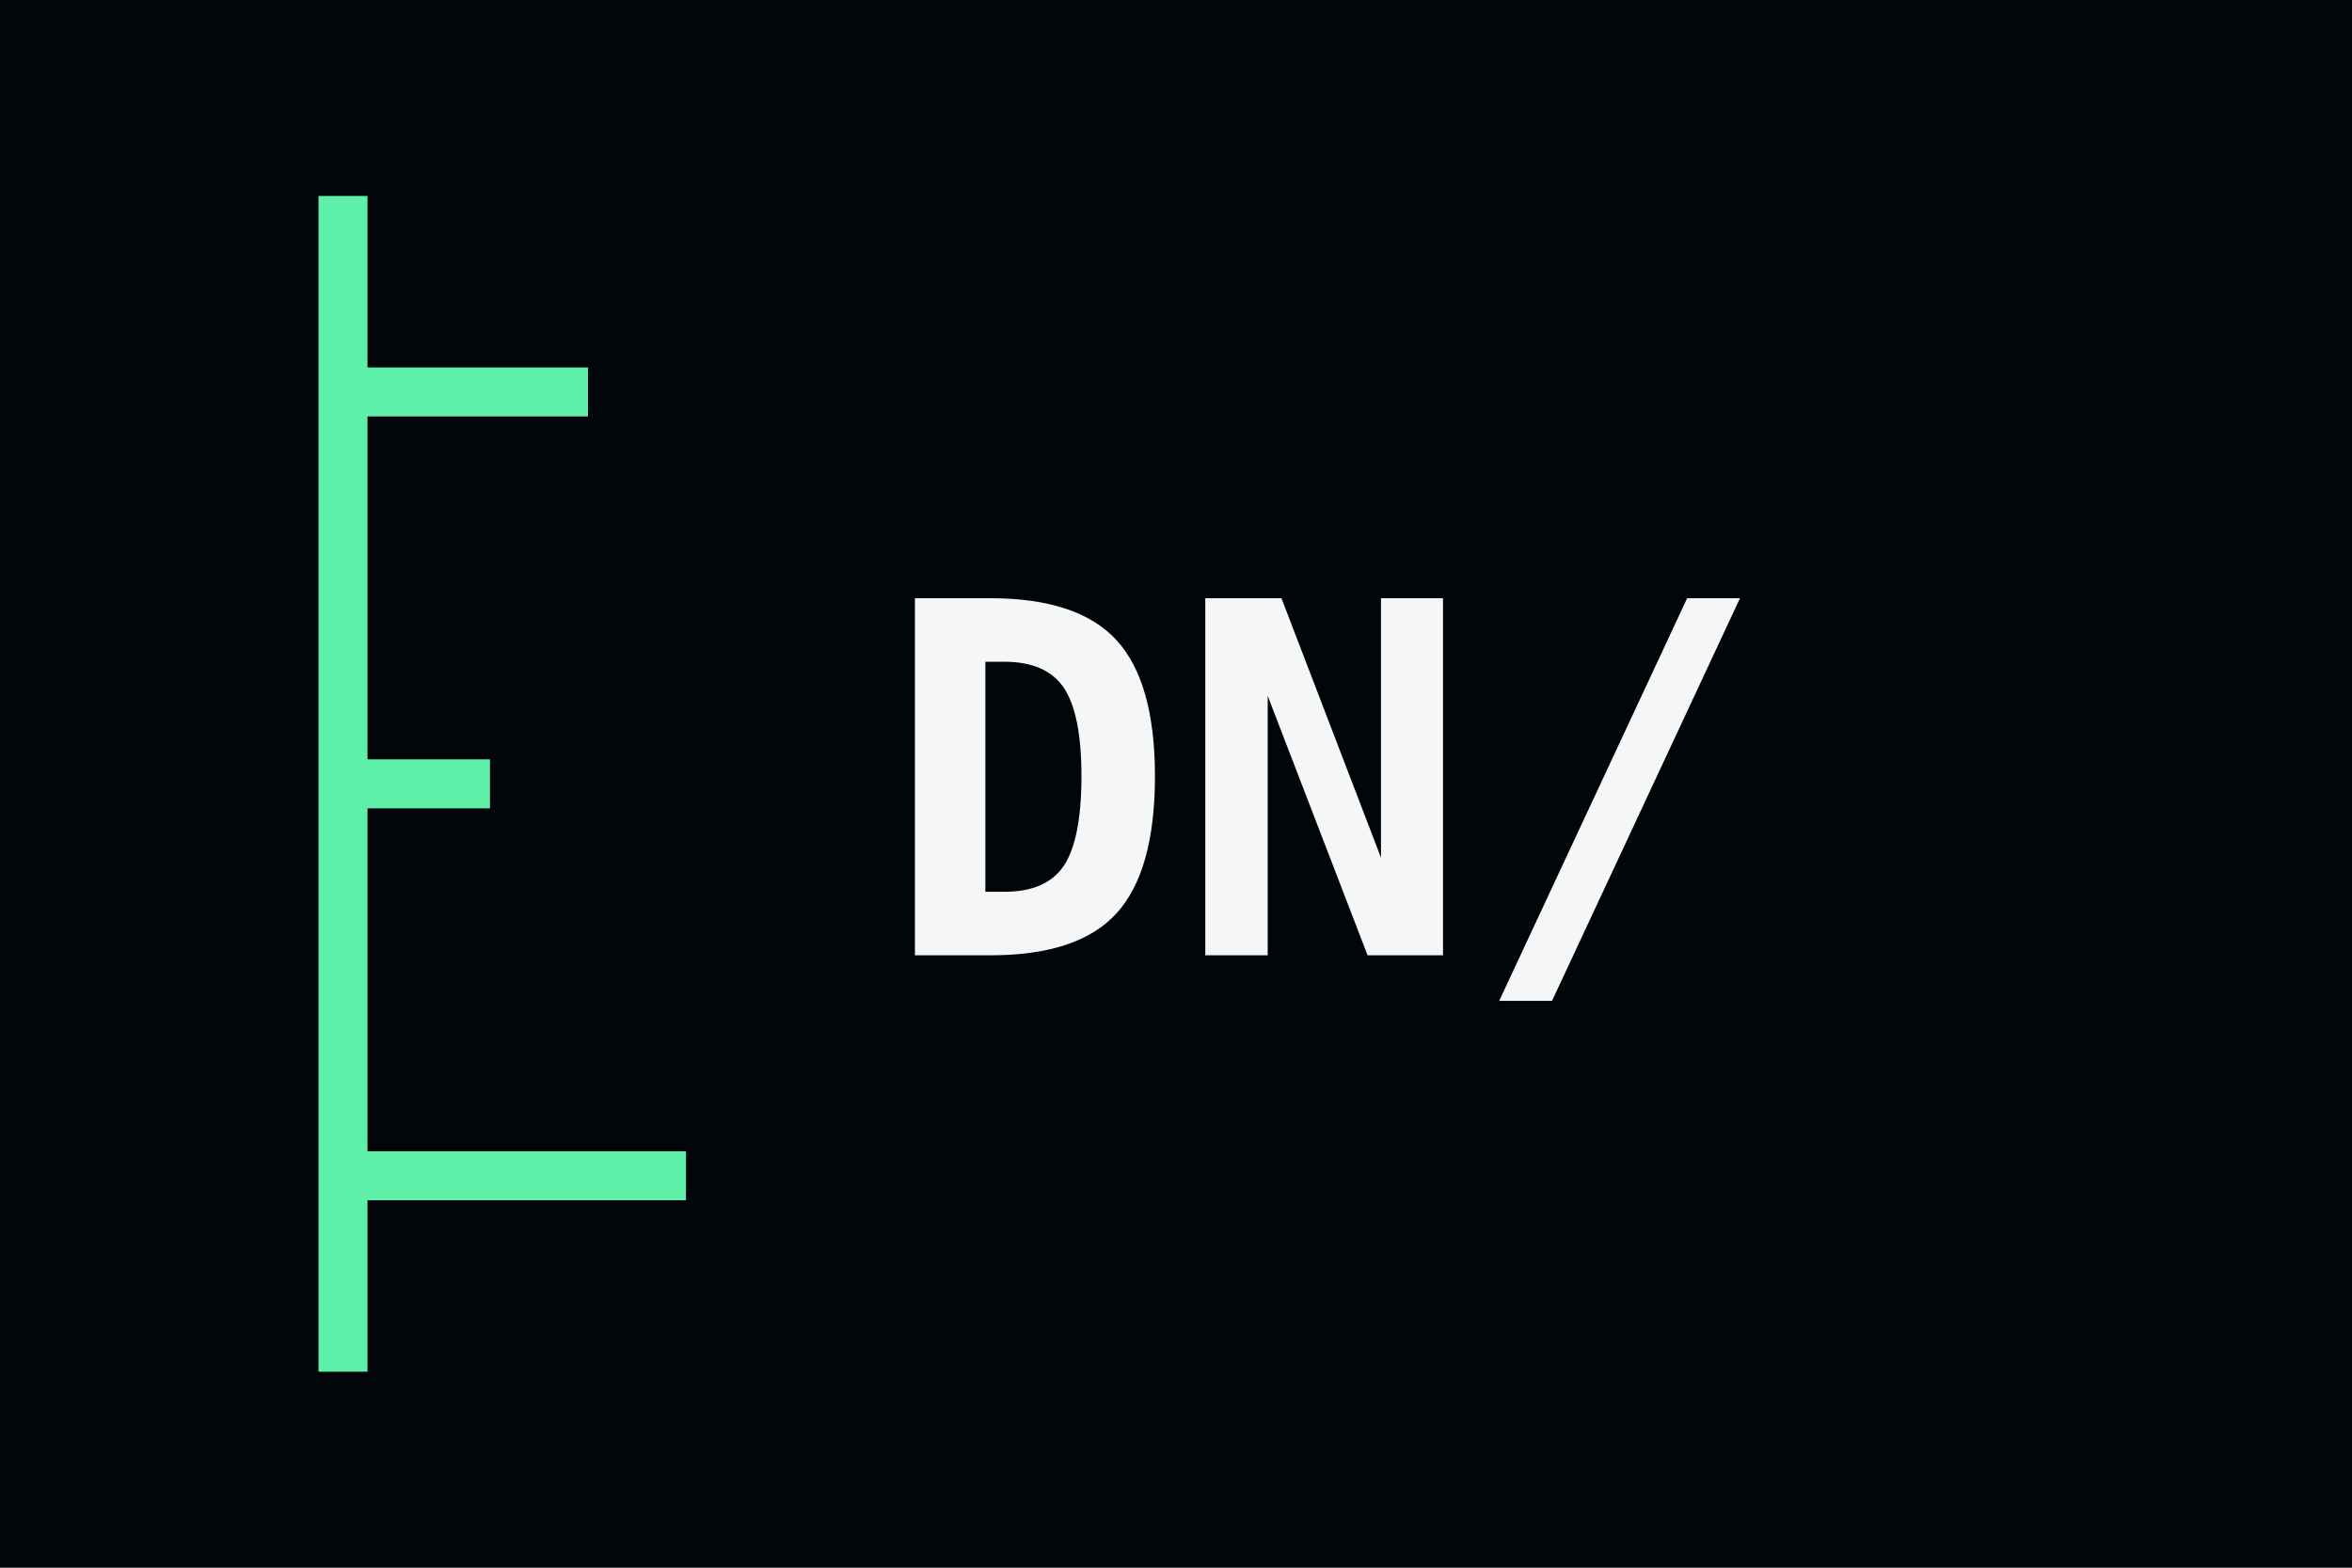
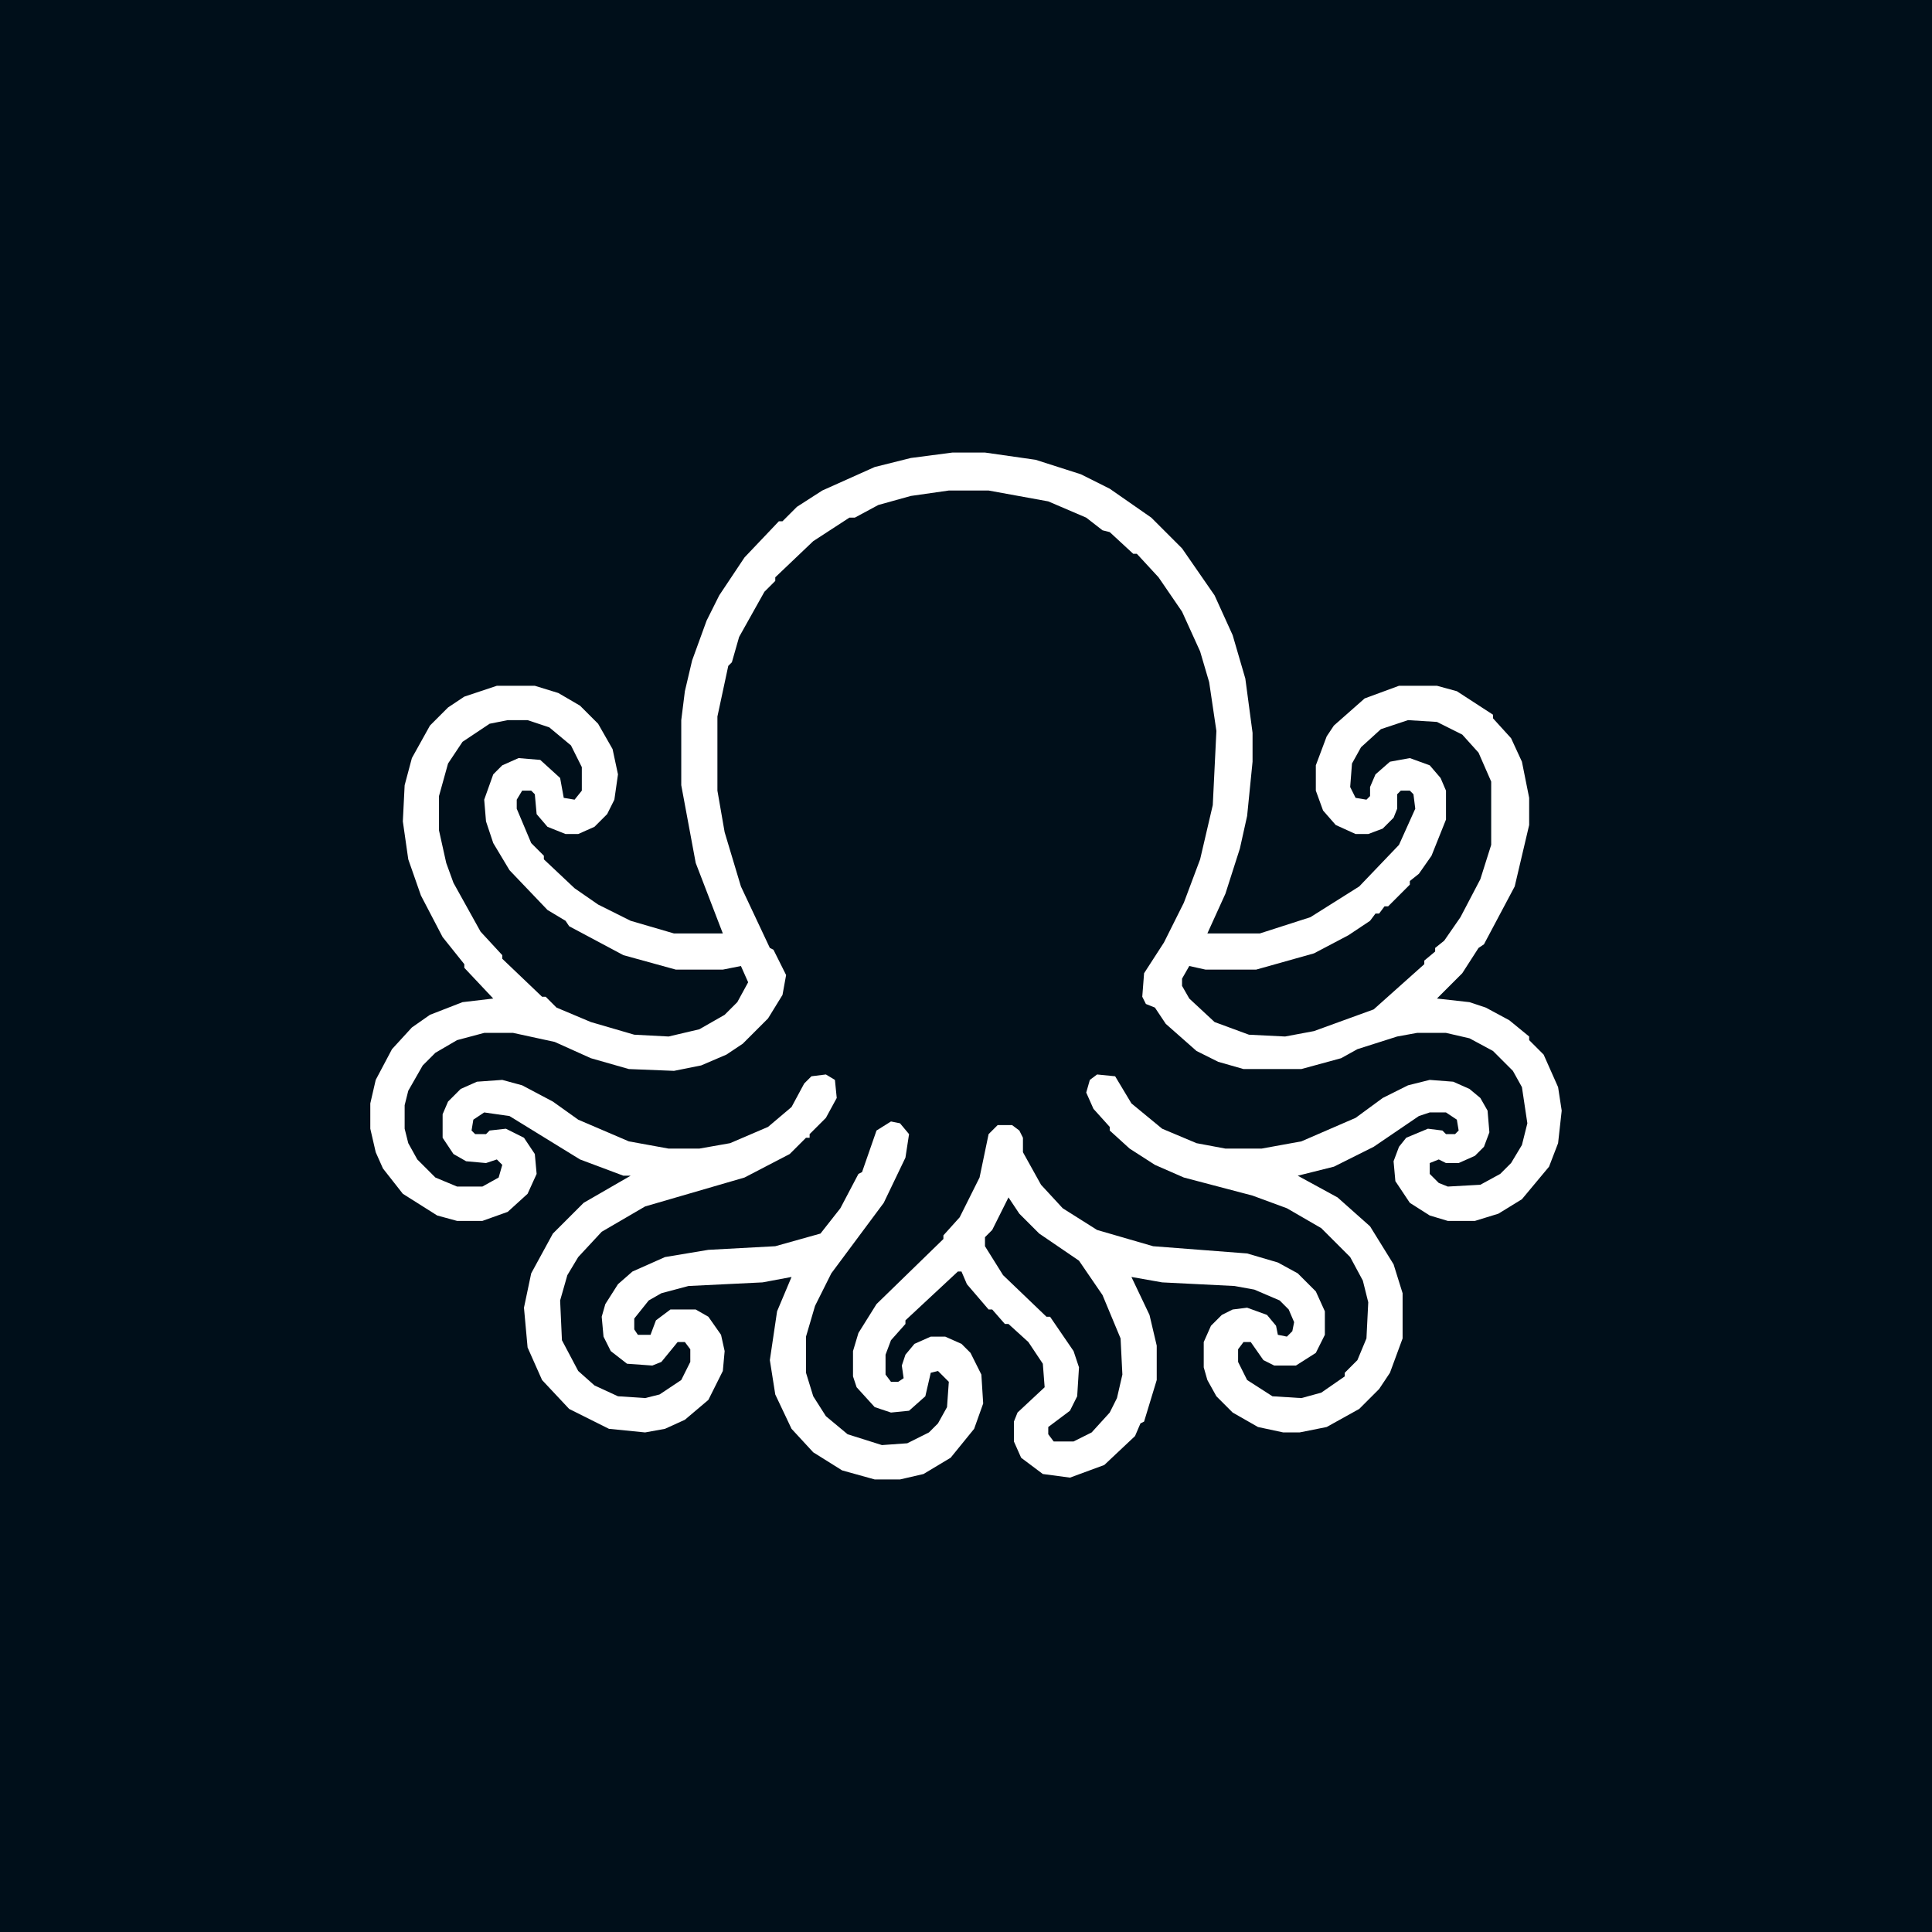
- <svg xmlns="http://www.w3.org/2000/svg" viewBox="0 0 96 64">
-   <rect width="96" height="64" fill="#02060b" />
-   <path d="M14 8v48M14 16h10M14 32h6M14 48h14" fill="none" stroke="#5ef0a8" stroke-width="2" />
-   <text x="36" y="39" fill="#f4f7f5" font-family="ui-monospace, SFMono-Regular, monospace" font-size="20" font-weight="650">DN/</text>
+ <svg xmlns="http://www.w3.org/2000/svg" viewBox="0 0 1200 1200" role="img" aria-label="deep navy">
+   <rect width="1200" height="1200" fill="#000F1A" />
+   <g transform="translate(600 600) scale(0.74) translate(-600 -600)">
+     <path fill="#FFFFFF" fill-rule="evenodd" d="M588.62 169.04L615.93 169.04L658.42 175.11L696.36 187.25L720.64 199.39L755.54 223.67L781.34 249.47L808.65 288.92L823.82 322.31L834.45 358.73L840.52 404.25L840.52 428.53L835.96 474.05L829.89 501.37L817.75 539.3L802.58 572.69L846.59 572.69L889.07 559.03L930.05 533.23L963.43 498.33L977.09 467.98L975.57 455.84L972.53 452.81L964.95 452.81L961.91 455.84L961.91 467.98L958.88 475.57L949.77 484.67L937.63 489.23L927.01 489.23L910.32 481.64L899.7 469.5L893.63 452.81L893.63 431.56L902.73 407.28L908.8 398.18L934.6 375.42L963.43 364.8L995.3 364.8L1011.99 369.35L1042.34 389.07L1042.34 392.11L1057.51 408.8L1066.62 428.53L1072.69 458.88L1072.69 481.64L1060.55 533.23L1034.75 581.79L1030.2 584.83L1016.54 606.07L995.3 627.31L1022.61 630.35L1036.27 634.9L1055.99 645.52L1072.69 659.18L1072.69 662.22L1084.83 674.36L1096.97 701.67L1100 721.4L1096.97 748.71L1089.38 768.44L1066.62 795.75L1046.89 807.89L1027.16 813.96L1004.4 813.96L989.23 809.41L972.53 798.79L960.39 780.58L958.88 763.88L963.43 751.75L969.5 744.16L987.71 736.57L999.85 738.09L1002.88 741.12L1010.47 741.12L1013.51 738.09L1011.99 728.98L1002.88 722.91L989.23 722.91L980.12 725.95L942.19 751.75L908.8 768.44L878.45 776.02L911.84 794.23L939.15 818.51L958.88 850.38L966.46 874.66L966.46 912.59L955.84 941.43L946.74 955.08L930.05 971.78L902.73 986.95L879.97 991.5L866.31 991.5L845.07 986.95L823.82 974.81L810.17 961.15L802.58 947.5L799.54 936.87L799.54 915.63L805.61 901.97L814.72 892.87L823.82 888.32L835.96 886.8L852.66 892.87L860.24 901.97L861.76 909.56L869.35 911.08L873.9 906.53L875.42 898.94L870.86 888.32L863.28 880.73L842.03 871.62L825.34 868.59L764.64 865.55L738.85 861L754.02 892.87L760.09 918.66L760.09 947.5L749.47 982.4L746.43 983.92L741.88 994.54L716.08 1018.82L687.25 1029.44L664.49 1026.4L646.28 1012.75L640.21 999.09L640.21 982.4L643.25 974.81L666.01 953.57L664.49 933.84L652.35 915.63L635.66 900.46L632.63 900.46L622 888.32L618.97 888.32L600.76 867.07L596.21 856.45L593.17 856.45L549.17 897.42L549.17 900.46L537.03 914.11L532.47 926.25L532.47 942.94L537.03 949.01L543.1 949.01L547.65 945.98L546.13 935.36L549.17 926.25L556.75 917.15L570.41 911.08L582.55 911.08L596.21 917.15L603.79 924.73L612.9 942.94L614.42 967.22L606.83 988.47L587.1 1012.75L564.34 1026.4L544.61 1030.96L523.37 1030.96L496.05 1023.37L471.78 1008.19L453.57 988.47L439.91 959.64L435.36 930.8L441.43 889.83L453.57 861L429.29 865.55L367.07 868.59L344.31 874.66L333.69 880.73L321.55 895.9L321.55 905.01L324.58 909.56L335.2 909.56L339.76 897.42L351.9 888.32L373.14 888.32L383.76 894.39L394.39 909.56L397.42 923.22L395.9 939.91L383.76 964.19L364.04 980.88L347.34 988.47L330.65 991.5L300.3 988.47L266.92 971.78L244.16 947.5L232.02 920.18L228.98 886.8L235.05 857.97L253.26 824.58L279.06 798.79L318.51 776.02L312.44 776.02L276.02 762.37L216.84 725.95L195.6 722.91L186.49 728.98L184.98 738.09L188.01 741.12L197.12 741.12L200.15 738.09L213.81 736.57L228.98 744.16L238.09 757.81L239.61 774.51L232.02 791.2L215.33 806.37L194.08 813.96L172.84 813.96L156.15 809.41L127.31 791.2L110.62 769.95L104.55 756.3L100 736.57L100 715.33L104.55 695.6L118.21 669.8L134.9 651.59L150.08 640.97L177.39 630.35L203.19 627.31L178.91 601.52L178.91 598.48L160.7 575.72L142.49 540.82L131.87 510.47L127.31 478.6L128.83 448.25L134.9 425.49L150.08 398.18L165.25 383L178.91 373.9L206.22 364.8L238.09 364.8L257.81 370.86L276.02 381.49L291.2 396.66L303.34 417.91L307.89 439.15L304.86 460.39L298.79 472.53L288.16 483.16L274.51 489.23L263.88 489.23L248.71 483.16L239.61 472.53L238.09 455.84L235.05 452.81L227.47 452.81L222.91 460.39L222.91 467.98L235.05 496.81L245.68 507.44L245.68 510.47L271.47 534.75L291.2 548.41L318.51 562.06L354.93 572.69L395.9 572.69L373.14 513.51L361 448.25L361 393.63L364.04 369.35L370.11 343.55L382.25 310.17L392.87 288.92L414.11 257.06L442.94 226.71L445.98 226.71L458.12 214.57L479.36 200.91L523.37 181.18L553.72 173.6ZM585.58 200.91L553.72 205.46L526.4 213.05L506.68 223.67L502.12 223.67L471.78 243.4L439.91 273.75L439.91 276.78L430.8 285.89L409.56 323.82L403.49 345.07L400.46 348.1L391.35 390.59L391.35 452.81L397.42 487.71L411.08 533.23L435.36 584.83L438.39 586.34L449.01 607.59L445.98 624.28L433.84 644.01L412.59 665.25L398.94 674.36L377.69 683.46L354.93 688.01L317 686.49L285.13 677.39L254.78 663.73L219.88 656.15L195.6 656.15L172.84 662.22L154.63 672.84L144.01 683.46L131.87 704.7L128.83 716.84L128.83 736.57L131.87 748.71L139.45 762.37L154.63 777.54L172.84 785.13L194.08 785.13L207.74 777.54L210.77 766.92L206.22 762.37L197.12 765.4L180.42 763.88L169.8 757.81L160.7 744.16L160.7 724.43L165.25 713.81L175.87 703.19L189.53 697.12L210.77 695.6L227.47 700.15L253.26 713.81L274.51 728.98L317 747.19L350.38 753.26L376.18 753.26L401.97 748.71L433.84 735.05L453.57 718.36L464.19 698.63L470.26 692.56L482.4 691.05L489.98 695.6L491.5 710.77L482.4 727.47L468.74 741.12L468.74 744.16L465.71 744.16L452.05 757.81L414.11 777.54L330.65 801.82L294.23 823.07L274.51 844.31L265.4 859.48L259.33 880.73L260.85 914.11L274.51 939.91L288.16 952.05L307.89 961.15L330.65 962.67L342.79 959.64L361 947.5L368.59 932.32L368.59 921.7L364.04 915.63L357.97 915.63L344.31 932.32L336.72 935.36L315.48 933.84L301.82 923.22L295.75 911.08L294.23 894.39L297.27 883.76L307.89 867.07L320.03 856.45L347.34 844.31L383.76 838.24L439.91 835.2L477.85 824.58L494.54 803.34L509.71 774.51L512.75 772.99L524.89 738.09L537.03 730.5L544.61 732.02L552.2 741.12L549.17 760.85L530.96 798.79L486.95 857.97L473.29 885.28L465.71 911.08L465.71 941.43L471.78 961.15L482.4 977.85L500.61 993.02L529.44 1002.12L550.68 1000.61L568.89 991.5L576.48 983.92L584.07 970.26L585.58 949.01L576.48 939.91L570.41 941.43L565.86 961.15L552.2 973.29L537.03 974.81L523.37 970.26L508.19 953.57L505.16 944.46L505.16 923.22L509.71 908.04L524.89 883.76L581.03 829.14L581.03 826.1L594.69 810.93L611.38 777.54L618.97 741.12L626.56 733.54L638.69 733.54L644.76 738.09L647.8 744.16L647.8 756.3L662.97 783.61L681.18 803.34L710.02 821.55L757.06 835.2L835.96 841.27L861.76 848.86L878.45 857.97L893.63 873.14L901.21 889.83L901.21 909.56L893.63 924.73L876.93 935.36L858.73 935.36L849.62 930.8L839 915.63L832.93 915.63L828.38 921.7L828.38 932.32L835.96 947.5L857.21 961.15L881.49 962.67L898.18 958.12L917.91 944.46L917.91 941.43L928.53 930.8L936.12 912.59L937.63 882.25L933.08 864.04L922.46 844.31L898.18 820.03L869.35 803.34L840.52 792.72L782.85 777.54L758.57 766.92L737.33 753.26L720.64 738.09L720.64 735.05L706.98 719.88L700.91 706.22L703.95 695.6L710.02 691.05L725.19 692.56L738.85 715.33L764.64 736.57L793.47 748.71L817.75 753.26L848.1 753.26L881.49 747.19L927.01 727.47L949.77 710.77L971.02 700.15L989.23 695.6L1008.95 697.12L1022.61 703.19L1031.71 710.77L1037.78 721.4L1039.3 739.61L1034.75 751.75L1027.16 759.33L1013.51 765.4L1002.88 765.4L996.81 762.37L989.23 765.4L989.23 774.51L996.81 782.09L1004.4 785.13L1031.71 783.61L1048.41 774.51L1057.51 765.4L1066.62 750.23L1071.17 732.02L1066.62 701.67L1059.03 688.01L1042.34 671.32L1022.61 660.7L1002.88 656.15L978.6 656.15L961.91 659.18L928.53 669.8L914.87 677.39L881.49 686.49L832.93 686.49L811.68 680.42L793.47 671.32L767.68 648.56L758.57 634.9L750.99 631.87L747.95 625.8L749.47 606.07L766.16 580.27L782.85 546.89L796.51 510.47L807.13 464.95L810.17 402.73L804.1 361.76L796.51 335.96L781.34 302.58L761.61 273.75L743.4 254.02L740.36 254.02L720.64 235.81L714.57 234.29L700.91 223.67L669.04 210.02L618.97 200.91ZM215.33 393.63L200.15 396.66L177.39 411.84L165.25 430.05L157.66 457.36L157.66 486.19L163.73 513.51L169.8 530.2L192.56 571.17L210.77 590.9L210.77 593.93L244.16 625.8L247.19 625.8L256.3 634.9L285.13 647.04L321.55 657.66L350.38 659.18L376.18 653.11L397.42 640.97L408.04 630.35L417.15 613.66L411.08 600L395.9 603.03L356.45 603.03L312.44 590.9L266.92 566.62L263.88 562.06L248.71 552.96L216.84 519.58L203.19 496.81L197.12 478.6L195.6 460.39L203.19 439.15L210.77 431.56L224.43 425.49L242.64 427.01L259.33 442.19L262.37 458.88L271.47 460.39L277.54 452.81L277.54 433.08L268.44 414.87L250.23 399.7L232.02 393.63ZM971.02 393.63L948.25 401.21L931.56 416.39L923.98 430.05L922.46 449.77L927.01 458.88L936.12 460.39L939.15 457.36L939.15 449.77L943.7 439.15L955.84 428.53L972.53 425.49L989.23 431.56L998.33 442.19L1002.88 452.81L1002.88 477.09L990.74 507.44L980.12 522.61L972.53 528.68L972.53 531.71L954.32 549.92L951.29 549.92L946.74 555.99L943.7 555.99L939.15 562.06L920.94 574.2L892.11 589.38L843.55 603.03L801.06 603.03L787.41 600L781.34 610.62L781.34 616.69L787.41 627.31L808.65 647.04L837.48 657.66L867.83 659.18L892.11 654.63L942.19 636.42L984.67 598.48L984.67 595.45L993.78 587.86L993.78 584.83L1001.37 578.76L1015.02 559.03L1031.71 527.16L1040.82 498.33L1040.82 445.22L1030.2 420.94L1016.54 405.77L995.3 395.14ZM635.66 794.23L622 821.55L615.93 827.62L615.93 835.2L631.11 859.48L667.53 894.39L670.56 894.39L690.29 923.22L694.84 936.87L693.32 961.15L687.25 973.29L669.04 986.95L669.04 993.02L673.6 999.09L690.29 999.09L705.46 991.5L720.64 974.81L726.71 962.67L731.26 942.94L729.74 912.59L714.57 876.18L694.84 847.34L661.46 824.58L644.76 807.89Z" />
+   </g>
</svg>
